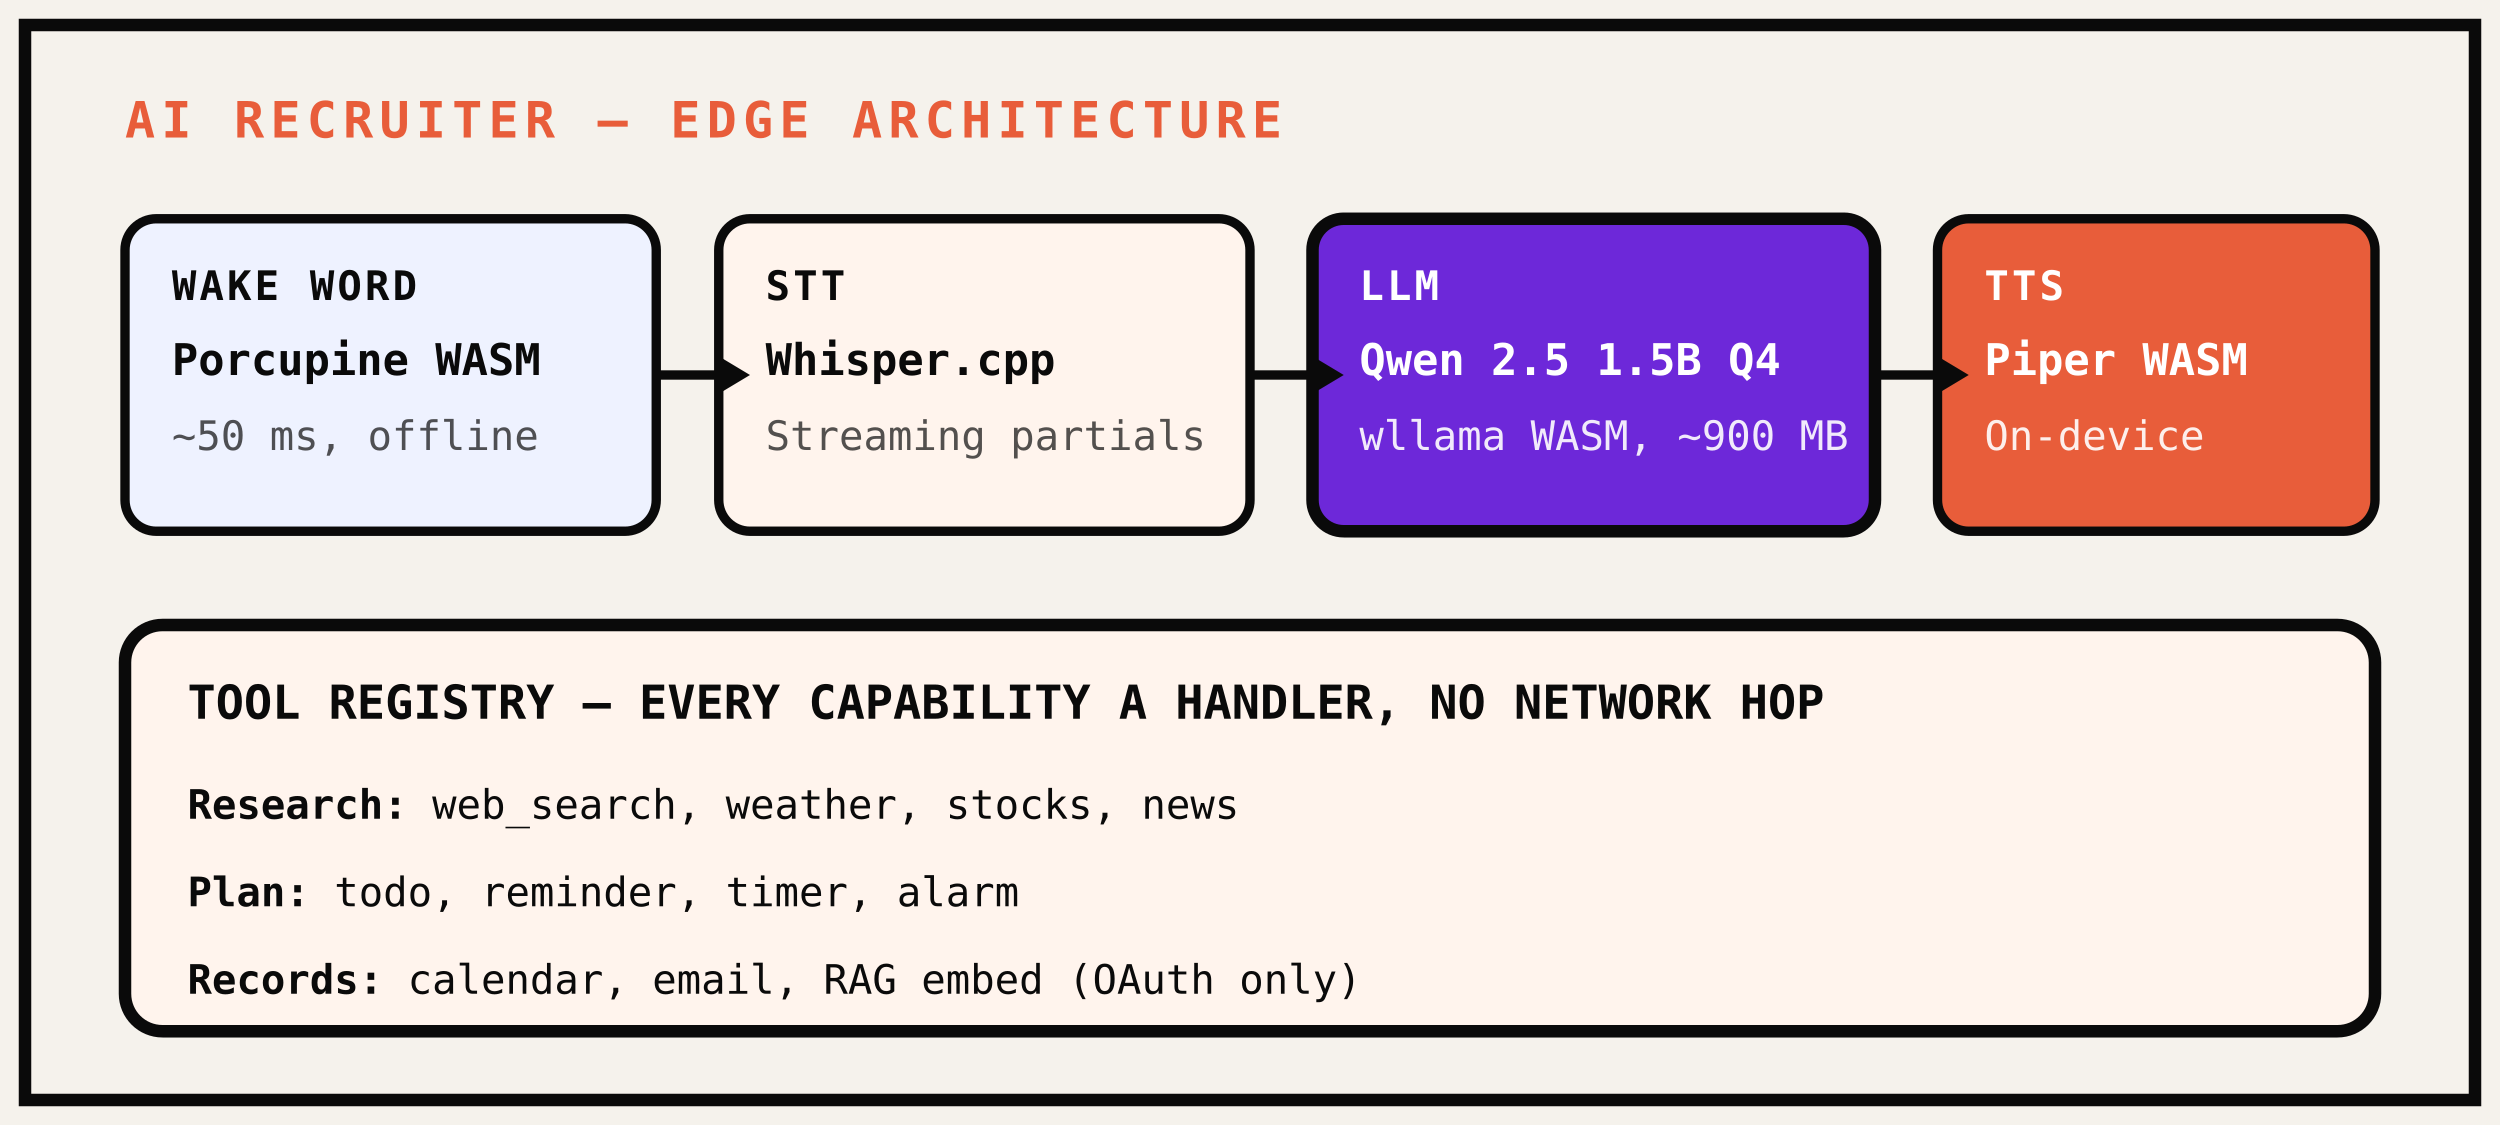
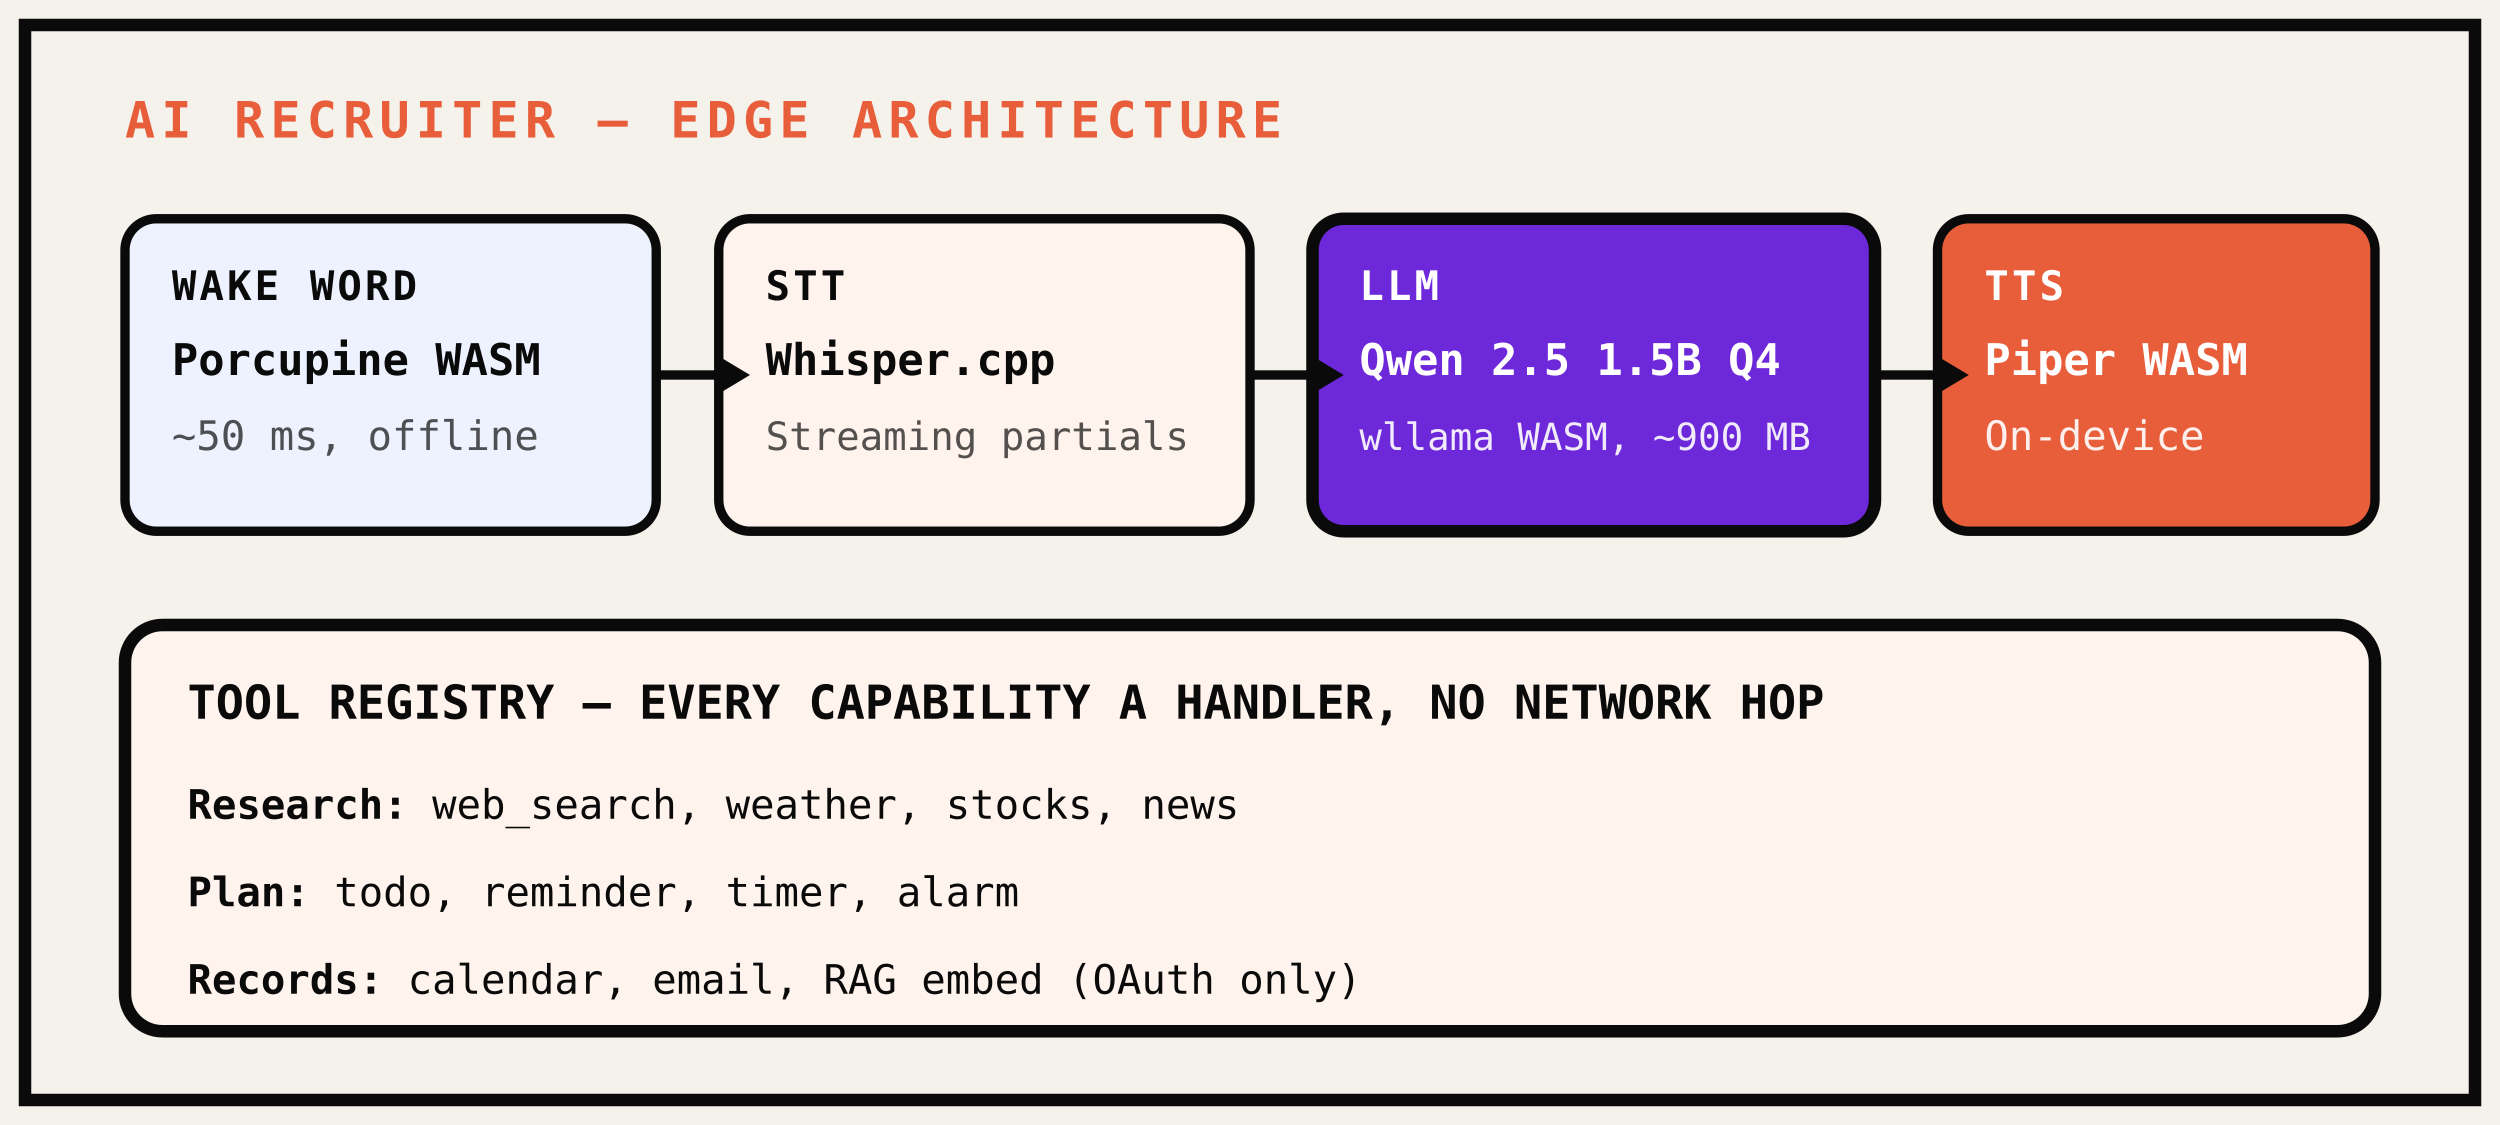
<svg xmlns="http://www.w3.org/2000/svg" viewBox="0 0 800 360" preserveAspectRatio="xMidYMid meet" font-family="ui-monospace, SFMono-Regular, Menlo, monospace">
  <rect width="800" height="360" fill="#F5F2EC" />
  <rect x="8" y="8" width="784" height="344" fill="none" stroke="#0A0A0A" stroke-width="4" />
  <text x="40" y="44" font-size="16" font-weight="bold" fill="#E85D3A" letter-spacing="2">AI RECRUITER — EDGE ARCHITECTURE</text>
  <rect x="40" y="70" width="170" height="100" rx="10" fill="#EEF2FF" stroke="#0A0A0A" stroke-width="3" />
  <text x="55" y="96" font-size="13" font-weight="bold" fill="#0A0A0A" letter-spacing="1">WAKE WORD</text>
  <text x="55" y="120" font-size="14" font-weight="bold" fill="#0A0A0A">Porcupine WASM</text>
  <text x="55" y="144" font-size="13" fill="#0A0A0A" opacity="0.7">~50 ms, offline</text>
  <rect x="230" y="70" width="170" height="100" rx="10" fill="#FFF4ED" stroke="#0A0A0A" stroke-width="3" />
  <text x="245" y="96" font-size="13" font-weight="bold" fill="#0A0A0A" letter-spacing="1">STT</text>
  <text x="245" y="120" font-size="14" font-weight="bold" fill="#0A0A0A">Whisper.cpp</text>
-   <text x="245" y="144" font-size="13" fill="#0A0A0A" opacity="0.7">Streaming partials</text>
+   <text x="245" y="144" font-size="12.5" fill="#0A0A0A" opacity="0.7">Streaming partials</text>
  <rect x="420" y="70" width="180" height="100" rx="10" fill="#6D28D9" stroke="#0A0A0A" stroke-width="4" />
  <text x="435" y="96" font-size="13" font-weight="bold" fill="#FFFFFF" letter-spacing="1">LLM</text>
  <text x="435" y="120" font-size="14" font-weight="bold" fill="#FFFFFF">Qwen 2.5 1.5B Q4</text>
-   <text x="435" y="144" font-size="13" fill="#FFFFFF" opacity="0.9">wllama WASM, ~900 MB</text>
+   <text x="435" y="144" font-size="12" fill="#FFFFFF" opacity="0.9">wllama WASM, ~900 MB</text>
  <rect x="620" y="70" width="140" height="100" rx="10" fill="#E85D3A" stroke="#0A0A0A" stroke-width="3" />
  <text x="635" y="96" font-size="13" font-weight="bold" fill="#FFFFFF" letter-spacing="1">TTS</text>
  <text x="635" y="120" font-size="14" font-weight="bold" fill="#FFFFFF">Piper WASM</text>
  <text x="635" y="144" font-size="13" fill="#FFFFFF" opacity="0.9">On-device</text>
  <line x1="210" y1="120" x2="230" y2="120" stroke="#0A0A0A" stroke-width="3" />
  <polygon points="230,114 240,120 230,126" fill="#0A0A0A" />
  <line x1="400" y1="120" x2="420" y2="120" stroke="#0A0A0A" stroke-width="3" />
  <polygon points="420,114 430,120 420,126" fill="#0A0A0A" />
  <line x1="600" y1="120" x2="620" y2="120" stroke="#0A0A0A" stroke-width="3" />
  <polygon points="620,114 630,120 620,126" fill="#0A0A0A" />
  <rect x="40" y="200" width="720" height="130" rx="12" fill="#FFF4ED" stroke="#0A0A0A" stroke-width="4" />
  <text x="60" y="230" font-size="15" font-weight="bold" fill="#0A0A0A">TOOL REGISTRY — EVERY CAPABILITY A HANDLER, NO NETWORK HOP</text>
  <text x="60" y="262" font-size="13" fill="#0A0A0A">
    <tspan font-weight="bold">Research:</tspan> web_search, weather, stocks, news</text>
  <text x="60" y="290" font-size="13" fill="#0A0A0A">
    <tspan font-weight="bold">Plan:</tspan> todo, reminder, timer, alarm</text>
  <text x="60" y="318" font-size="13" fill="#0A0A0A">
    <tspan font-weight="bold">Records:</tspan> calendar, email, RAG embed (OAuth only)</text>
</svg>
